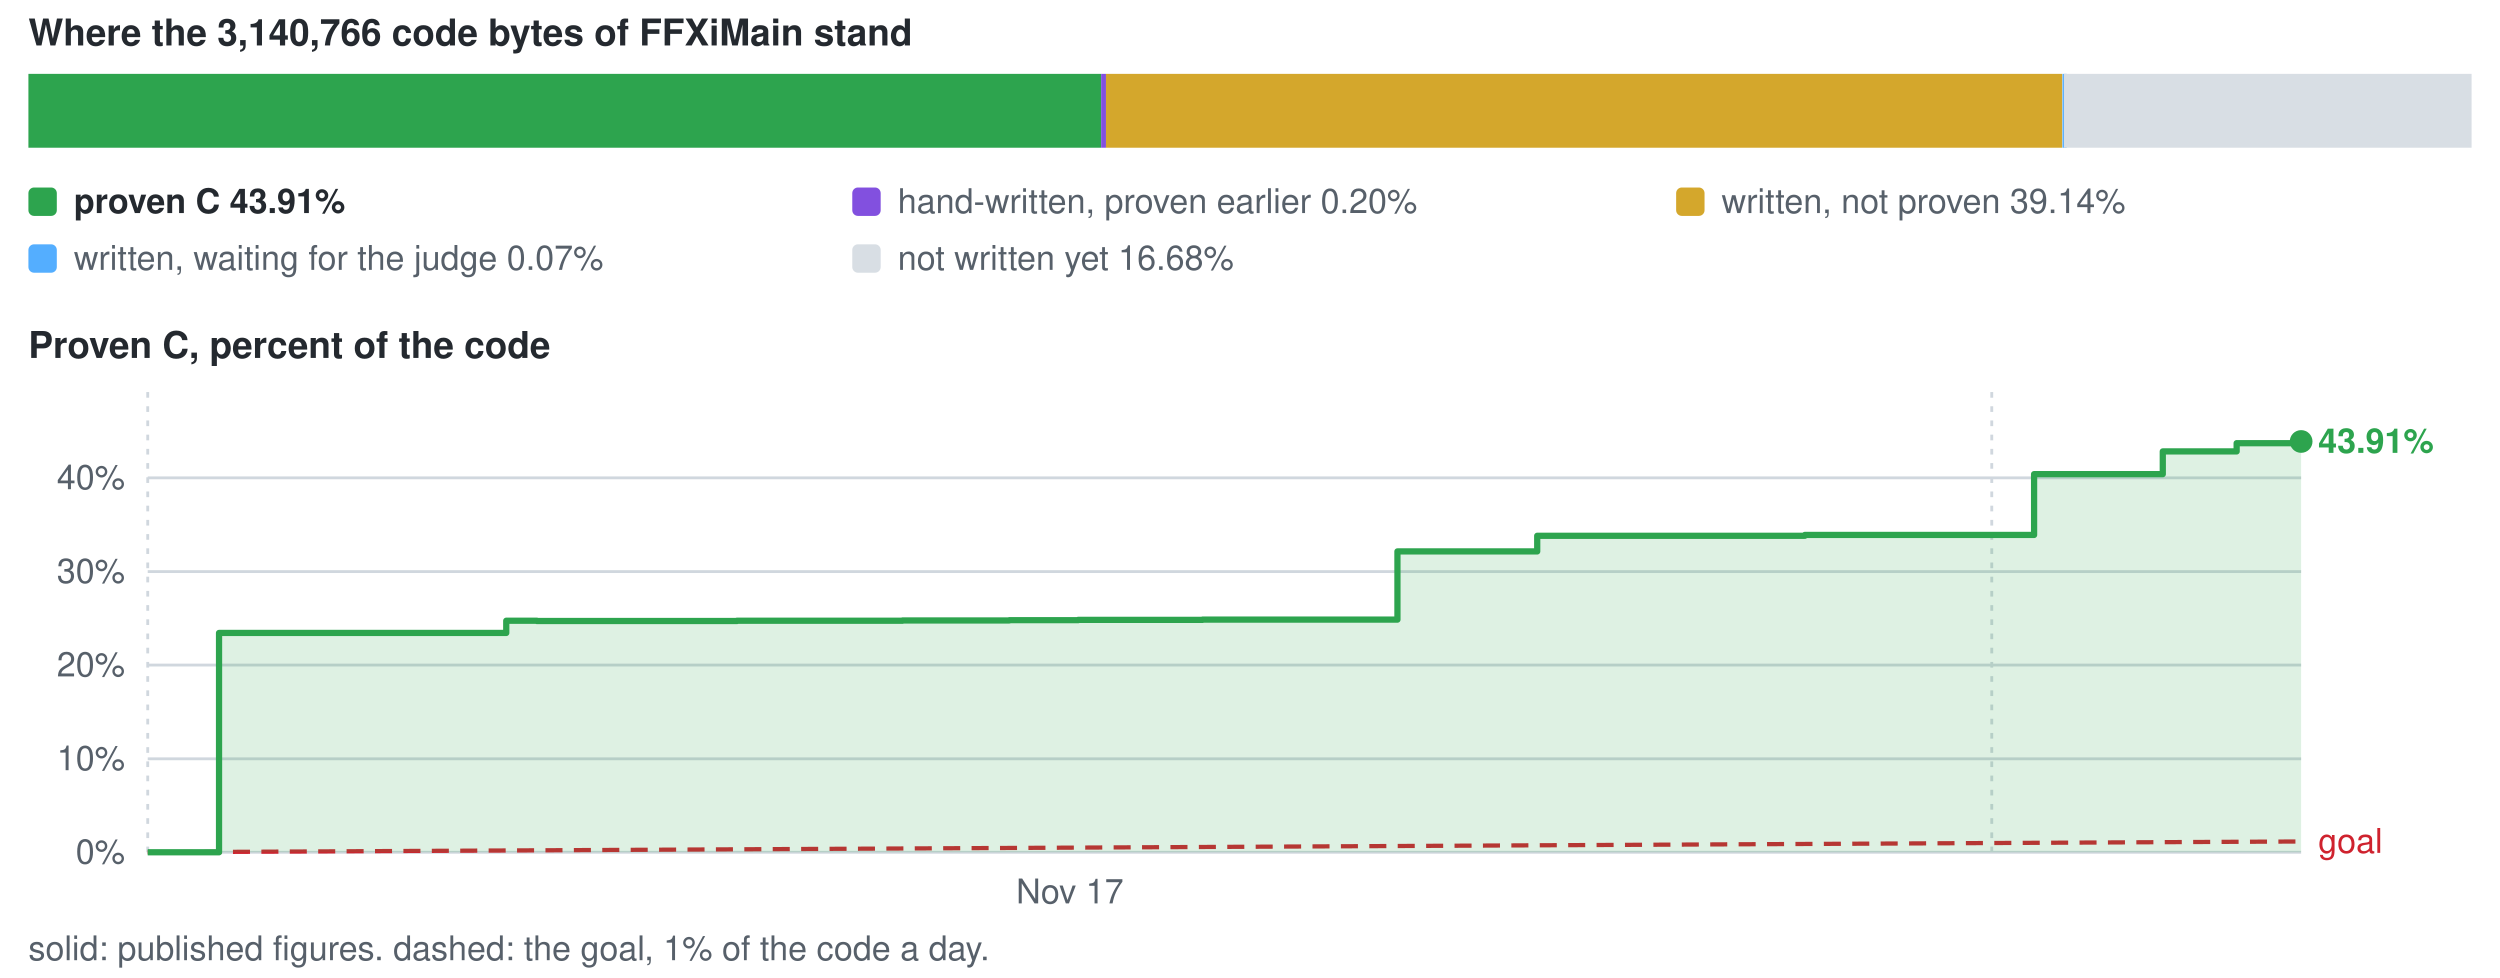
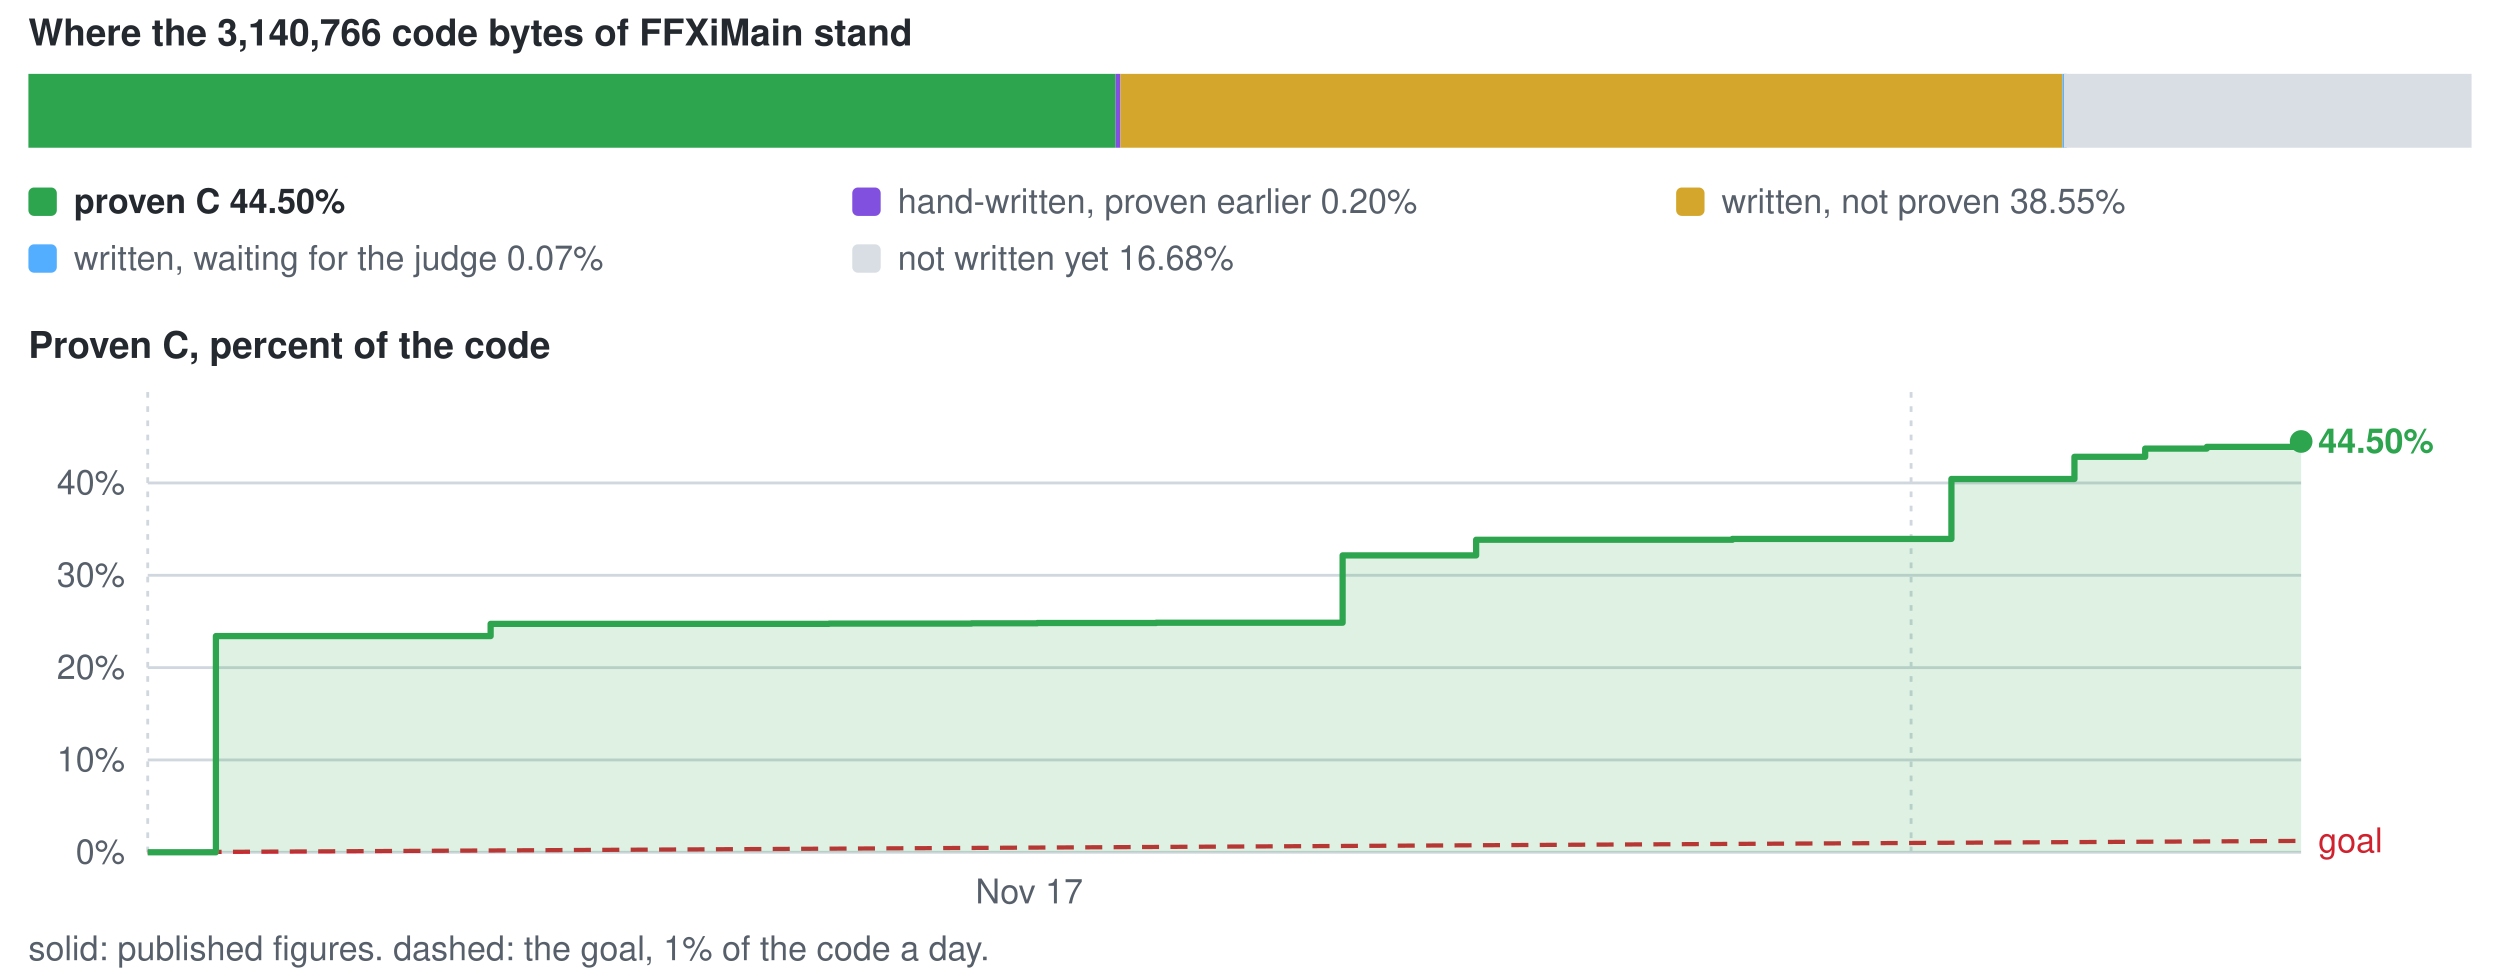
<svg xmlns="http://www.w3.org/2000/svg" viewBox="0 0 880 344" width="880" height="344" role="img" aria-label="conversion progress">
  <style>text{font-family:-apple-system,BlinkMacSystemFont,'Segoe UI',Helvetica,Arial,sans-serif;font-size:12px;fill:#57606a}.s{fill:#24292f;font-weight:600}.b{font-size:13px}</style>
  <text x="10" y="16" class="s b">Where the 3,140,766 code bytes of FFXiMain stand</text>
-   <rect x="10.0" y="26" width="377.6" height="26" fill="#2da44e" />
-   <rect x="387.6" y="26" width="1.7" height="26" fill="#8250df" />
-   <rect x="389.3" y="26" width="336.6" height="26" fill="#d4a72c" />
+   <rect x="10.0" y="26" width="382.7" height="26" fill="#2da44e" />
+   <rect x="392.7" y="26" width="1.7" height="26" fill="#8250df" />
+   <rect x="394.4" y="26" width="331.6" height="26" fill="#d4a72c" />
  <rect x="726.0" y="26" width="1.5" height="26" fill="#54aeff" />
  <rect x="726.5" y="26" width="143.5" height="26" fill="#d8dee4" />
  <rect x="10" y="66" width="10" height="10" rx="2" fill="#2da44e" />
-   <text x="26" y="75" class="s">proven C 43.91%</text>
+   <text x="26" y="75" class="s">proven C 44.50%</text>
  <rect x="300" y="66" width="10" height="10" rx="2" fill="#8250df" />
  <text x="316" y="75">hand-written, proven earlier 0.20%</text>
  <rect x="590" y="66" width="10" height="10" rx="2" fill="#d4a72c" />
-   <text x="606" y="75">written, not proven 39.14%</text>
+   <text x="606" y="75">written, not proven 38.55%</text>
  <rect x="10" y="86" width="10" height="10" rx="2" fill="#54aeff" />
  <text x="26" y="95">written, waiting for the judge 0.07%</text>
  <rect x="300" y="86" width="10" height="10" rx="2" fill="#d8dee4" />
  <text x="316" y="95">not written yet 16.68%</text>
  <text x="10" y="126" class="s b">Proven C, percent of the code</text>
  <line x1="52" y1="300.0" x2="810" y2="300.0" stroke="#d0d7de" stroke-width="1" />
  <text x="44" y="304.0" text-anchor="end">0%</text>
-   <line x1="52" y1="267.1" x2="810" y2="267.1" stroke="#d0d7de" stroke-width="1" />
-   <text x="44" y="271.1" text-anchor="end">10%</text>
-   <line x1="52" y1="234.1" x2="810" y2="234.1" stroke="#d0d7de" stroke-width="1" />
-   <text x="44" y="238.1" text-anchor="end">20%</text>
-   <line x1="52" y1="201.2" x2="810" y2="201.2" stroke="#d0d7de" stroke-width="1" />
-   <text x="44" y="205.2" text-anchor="end">30%</text>
-   <line x1="52" y1="168.2" x2="810" y2="168.2" stroke="#d0d7de" stroke-width="1" />
-   <text x="44" y="172.2" text-anchor="end">40%</text>
+   <line x1="52" y1="267.5" x2="810" y2="267.5" stroke="#d0d7de" stroke-width="1" />
+   <text x="44" y="271.5" text-anchor="end">10%</text>
+   <line x1="52" y1="235.0" x2="810" y2="235.0" stroke="#d0d7de" stroke-width="1" />
+   <text x="44" y="239.0" text-anchor="end">20%</text>
+   <line x1="52" y1="202.5" x2="810" y2="202.5" stroke="#d0d7de" stroke-width="1" />
+   <text x="44" y="206.5" text-anchor="end">30%</text>
+   <line x1="52" y1="170.0" x2="810" y2="170.0" stroke="#d0d7de" stroke-width="1" />
+   <text x="44" y="174.0" text-anchor="end">40%</text>
  <line x1="52.0" y1="138" x2="52.0" y2="300" stroke="#d0d7de" stroke-width="1" stroke-dasharray="2 3" />
-   <text x="376.6" y="318" text-anchor="middle">Nov 17</text>
-   <line x1="701.1" y1="138" x2="701.1" y2="300" stroke="#d0d7de" stroke-width="1" stroke-dasharray="2 3" />
-   <line x1="52.0" y1="300.0" x2="810.0" y2="296.2" stroke="#cf222e" stroke-width="1.5" stroke-dasharray="6 4" />
-   <text x="816.0" y="300.2" style="fill:#cf222e">goal</text>
-   <path d="M52.0 300.0 H77.1 V222.8 H87.6 V222.8 H105.3 V222.8 H131.0 V222.8 H178.2 V218.5 H189.0 V218.6 H208.8 V218.6 H240.9 V218.6 H259.4 V218.5 H278.9 V218.5 H302.9 V218.5 H317.7 V218.4 H331.4 V218.4 H355.3 V218.3 H379.5 V218.2 H395.2 V218.2 H423.3 V218.1 H491.9 V194.1 H541.1 V188.6 H556.8 V188.6 H635.3 V188.3 H716.0 V166.9 H761.3 V158.9 H787.3 V156.0 H810.0 V155.4 V300.0 H52.0 Z" fill="#2da44e" fill-opacity="0.16" />
-   <path d="M52.0 300.0 H77.1 V222.8 H87.6 V222.8 H105.3 V222.8 H131.0 V222.8 H178.2 V218.5 H189.0 V218.6 H208.8 V218.6 H240.9 V218.6 H259.4 V218.5 H278.9 V218.5 H302.9 V218.5 H317.7 V218.4 H331.4 V218.4 H355.3 V218.3 H379.5 V218.2 H395.2 V218.2 H423.3 V218.1 H491.9 V194.1 H541.1 V188.6 H556.8 V188.6 H635.3 V188.3 H716.0 V166.9 H761.3 V158.9 H787.3 V156.0 H810.0 V155.4" fill="none" stroke="#2da44e" stroke-width="2.2" stroke-linejoin="round" />
+   <text x="362.3" y="318" text-anchor="middle">Nov 17</text>
+   <line x1="672.7" y1="138" x2="672.7" y2="300" stroke="#d0d7de" stroke-width="1" stroke-dasharray="2 3" />
+   <line x1="52.0" y1="300.0" x2="810.0" y2="296.0" stroke="#cf222e" stroke-width="1.5" stroke-dasharray="6 4" />
+   <text x="816.0" y="300.0" style="fill:#cf222e">goal</text>
+   <path d="M52.0 300.0 H76.0 V223.9 H86.0 V223.9 H103.0 V223.9 H127.5 V223.9 H172.7 V219.6 H183.0 V219.6 H201.9 V219.6 H232.6 V219.6 H250.3 V219.6 H269.0 V219.6 H291.9 V219.5 H306.0 V219.5 H319.2 V219.5 H342.0 V219.4 H365.1 V219.3 H380.2 V219.3 H407.0 V219.2 H472.6 V195.5 H519.6 V190.0 H534.7 V190.0 H609.8 V189.7 H686.9 V168.6 H730.2 V160.8 H755.1 V157.9 H776.8 V157.3 H810.0 V155.4 V300.0 H52.0 Z" fill="#2da44e" fill-opacity="0.16" />
+   <path d="M52.0 300.0 H76.0 V223.9 H86.0 V223.9 H103.0 V223.9 H127.5 V223.9 H172.7 V219.6 H183.0 V219.6 H201.9 V219.6 H232.6 V219.6 H250.3 V219.6 H269.0 V219.6 H291.9 V219.5 H306.0 V219.5 H319.2 V219.5 H342.0 V219.4 H365.1 V219.3 H380.2 V219.3 H407.0 V219.2 H472.6 V195.5 H519.6 V190.0 H534.7 V190.0 H609.8 V189.7 H686.9 V168.6 H730.2 V160.8 H755.1 V157.9 H776.8 V157.3 H810.0 V155.4" fill="none" stroke="#2da44e" stroke-width="2.2" stroke-linejoin="round" />
  <circle cx="810.0" cy="155.4" r="4" fill="#2da44e" />
-   <text x="816.0" y="159.4" class="s" style="fill:#2da44e">43.91%</text>
+   <text x="816.0" y="159.4" class="s" style="fill:#2da44e">44.50%</text>
  <text x="10" y="338">solid: published figures. dashed: the goal, 1% of the code a day.</text>
</svg>
